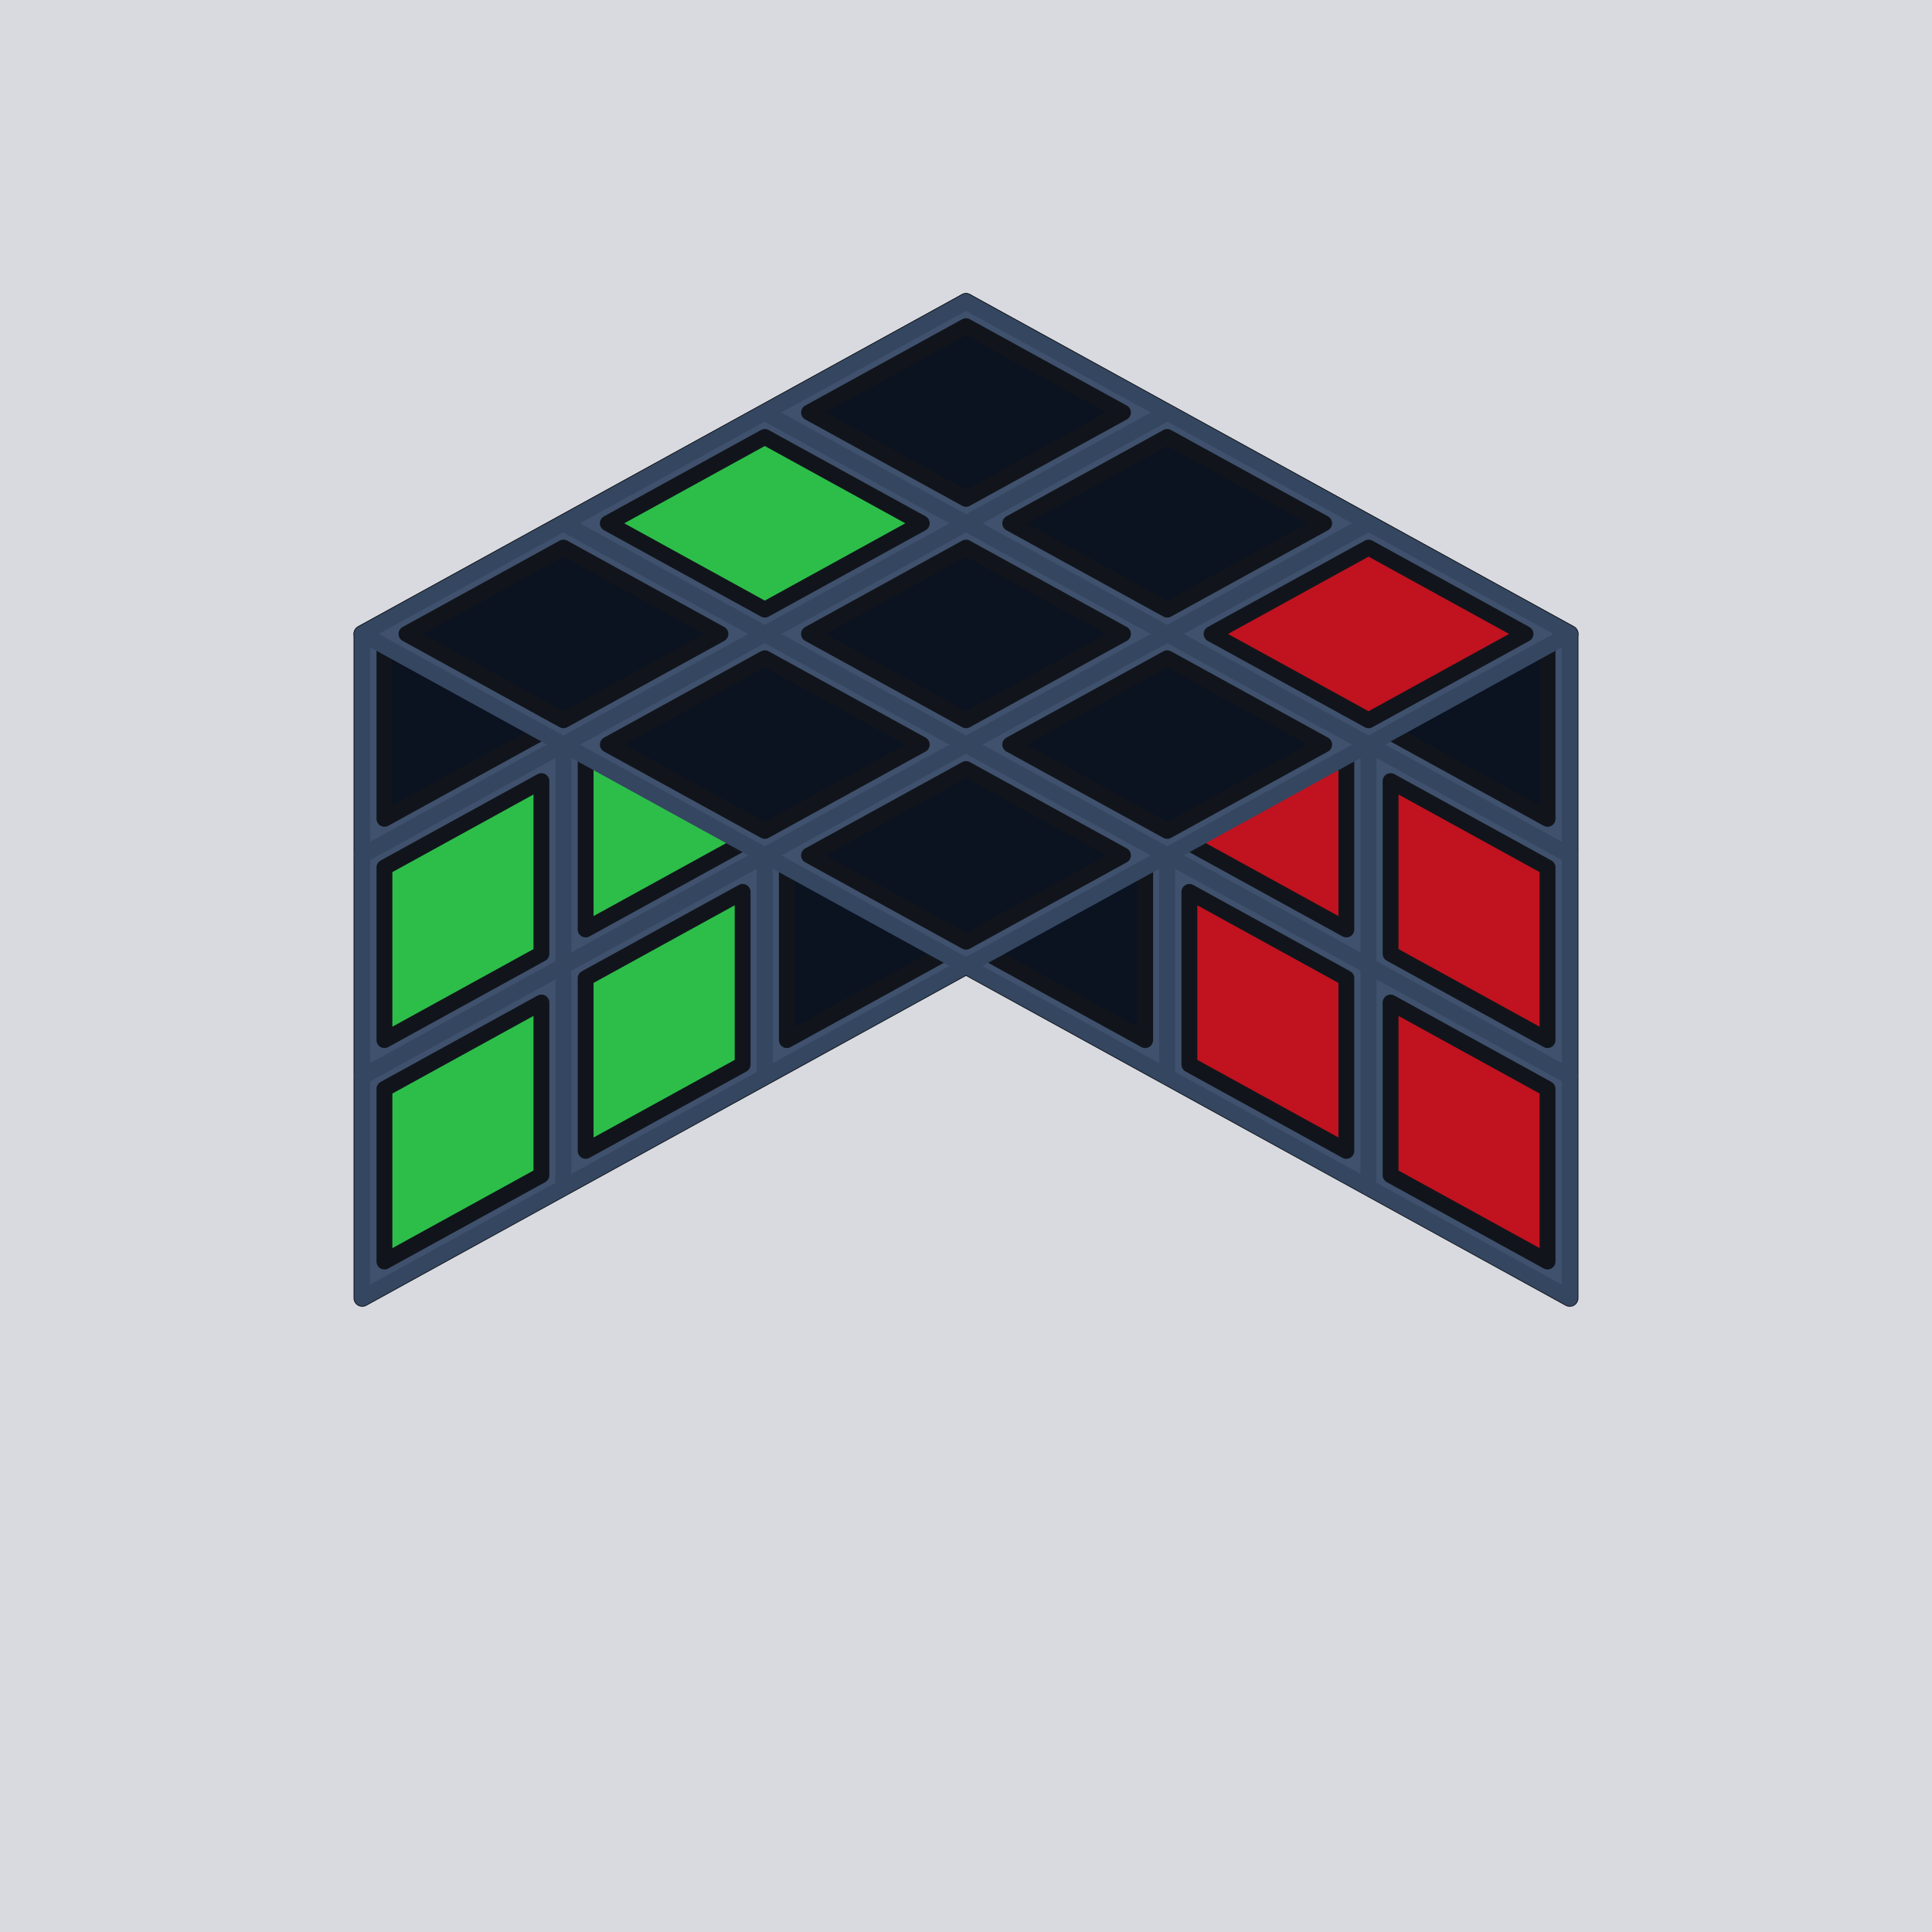
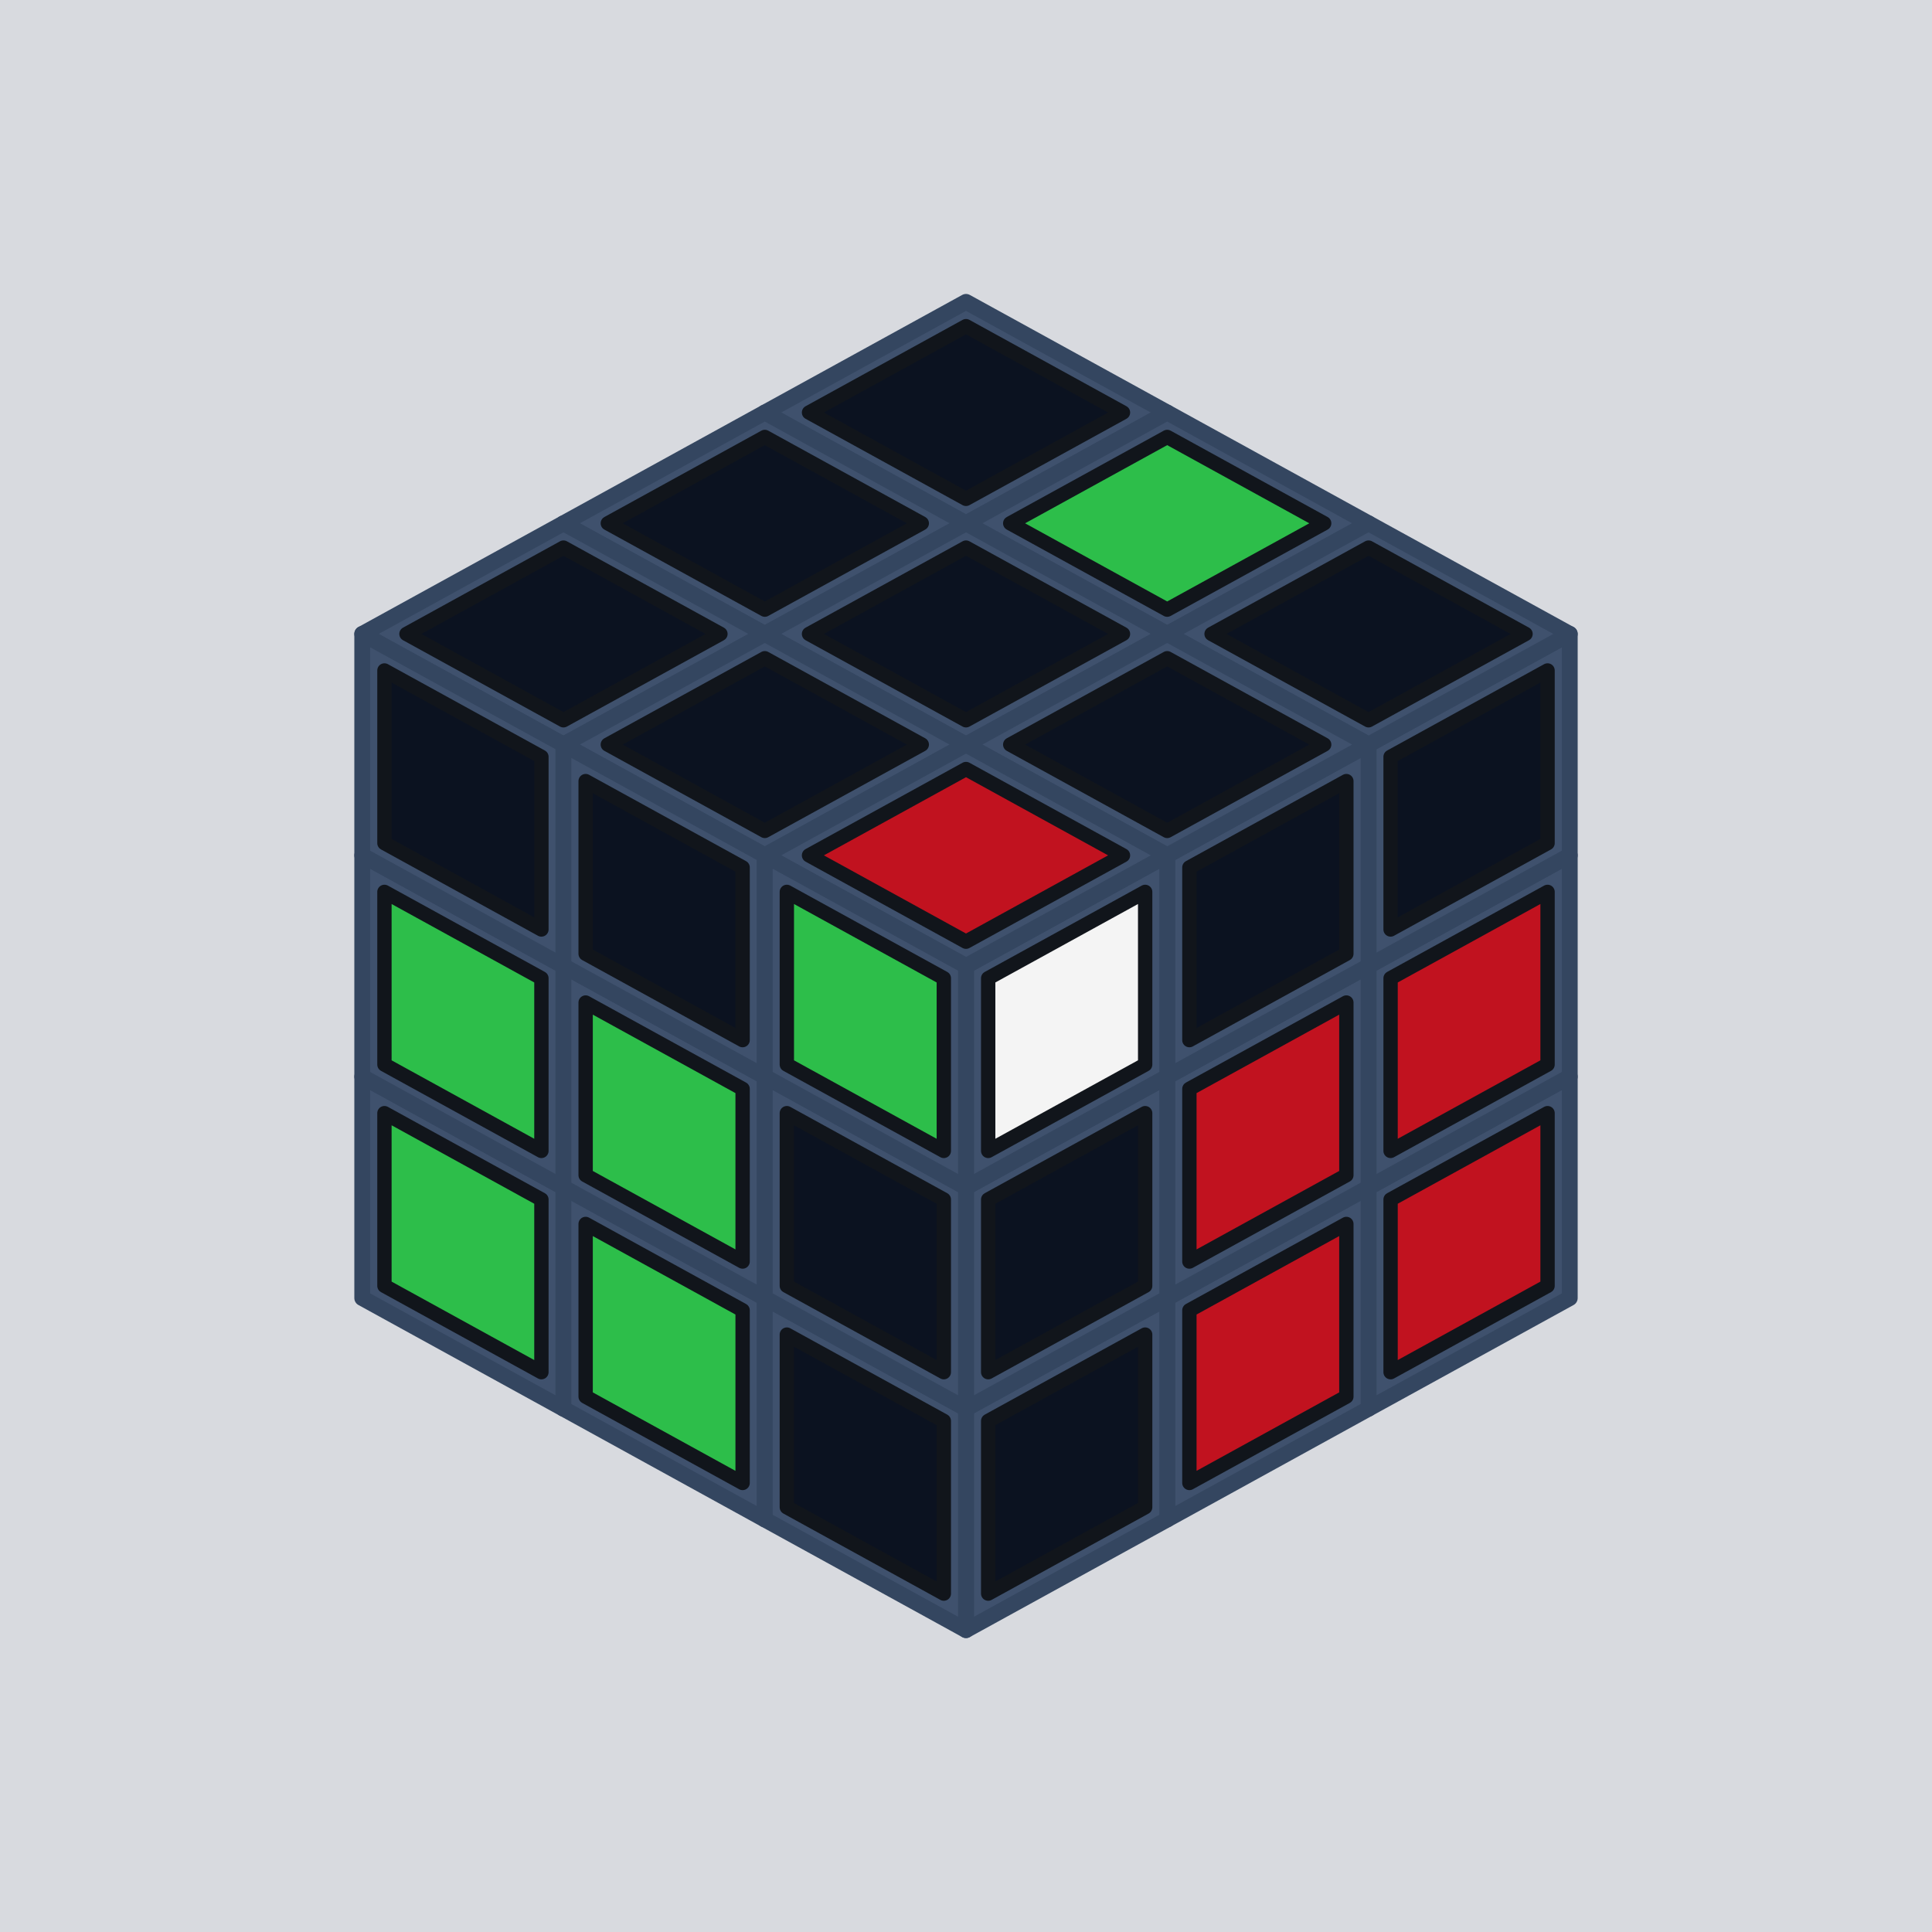
<svg xmlns="http://www.w3.org/2000/svg" viewBox="0 0 128 128">
  <rect x="0" y="0" width="128" height="128" fill="#D8DADF" />
-   <polygon points="64.00,64.00 104.00,42.00 64.00,20.00 24.00,42.00" fill="#0B1220" stroke="#11151B" stroke-width="1.15" stroke-linejoin="round" />
-   <polygon points="24.00,42.00 64.00,20.00 64.00,64.00 24.00,86.00" fill="#0B1220" stroke="#11151B" stroke-width="1.15" stroke-linejoin="round" />
-   <polygon points="64.00,20.00 104.00,42.00 104.00,86.00 64.00,64.00" fill="#0B1220" stroke="#11151B" stroke-width="1.15" stroke-linejoin="round" />
-   <polygon points="24.00,42.00 37.33,34.67 37.33,49.33 24.00,56.67" fill="#3F516D" stroke="#344660" stroke-width="1.05" stroke-linejoin="round" />
-   <polygon points="25.47,42.81 35.87,37.09 35.87,48.53 25.47,54.25" fill="#0B1220" stroke="#11151B" stroke-width="1.05" stroke-linejoin="round" />
-   <polygon points="37.33,34.67 50.67,27.33 50.67,42.00 37.33,49.33" fill="#3F516D" stroke="#344660" stroke-width="1.05" stroke-linejoin="round" />
-   <polygon points="38.80,35.47 49.20,29.75 49.20,41.19 38.80,46.91" fill="#0B1220" stroke="#11151B" stroke-width="1.05" stroke-linejoin="round" />
-   <polygon points="50.67,27.33 64.00,20.00 64.00,34.67 50.67,42.00" fill="#3F516D" stroke="#344660" stroke-width="1.05" stroke-linejoin="round" />
-   <polygon points="52.13,28.14 62.53,22.42 62.53,33.86 52.13,39.58" fill="#2DBE4A" stroke="#11151B" stroke-width="1.05" stroke-linejoin="round" />
-   <polygon points="24.00,56.67 37.33,49.33 37.33,64.00 24.00,71.33" fill="#3F516D" stroke="#344660" stroke-width="1.05" stroke-linejoin="round" />
-   <polygon points="25.47,57.47 35.87,51.75 35.87,63.19 25.47,68.91" fill="#2DBE4A" stroke="#11151B" stroke-width="1.05" stroke-linejoin="round" />
-   <polygon points="37.33,49.33 50.67,42.00 50.67,56.67 37.33,64.00" fill="#3F516D" stroke="#344660" stroke-width="1.05" stroke-linejoin="round" />
-   <polygon points="38.80,50.14 49.20,44.42 49.20,55.86 38.80,61.58" fill="#2DBE4A" stroke="#11151B" stroke-width="1.05" stroke-linejoin="round" />
-   <polygon points="50.67,42.00 64.00,34.67 64.00,49.33 50.67,56.67" fill="#3F516D" stroke="#344660" stroke-width="1.05" stroke-linejoin="round" />
-   <polygon points="52.13,42.81 62.53,37.09 62.53,48.53 52.13,54.25" fill="#0B1220" stroke="#11151B" stroke-width="1.05" stroke-linejoin="round" />
-   <polygon points="24.00,71.33 37.33,64.00 37.33,78.67 24.00,86.00" fill="#3F516D" stroke="#344660" stroke-width="1.05" stroke-linejoin="round" />
-   <polygon points="25.47,72.14 35.87,66.42 35.87,77.86 25.47,83.58" fill="#2DBE4A" stroke="#11151B" stroke-width="1.05" stroke-linejoin="round" />
-   <polygon points="37.33,64.00 50.67,56.67 50.67,71.33 37.33,78.67" fill="#3F516D" stroke="#344660" stroke-width="1.05" stroke-linejoin="round" />
-   <polygon points="38.80,64.81 49.20,59.09 49.20,70.53 38.80,76.25" fill="#2DBE4A" stroke="#11151B" stroke-width="1.05" stroke-linejoin="round" />
-   <polygon points="50.67,56.67 64.00,49.33 64.00,64.00 50.67,71.33" fill="#3F516D" stroke="#344660" stroke-width="1.05" stroke-linejoin="round" />
-   <polygon points="52.13,57.47 62.53,51.75 62.53,63.19 52.13,68.91" fill="#0B1220" stroke="#11151B" stroke-width="1.05" stroke-linejoin="round" />
-   <polygon points="64.00,20.00 77.33,27.33 77.33,42.00 64.00,34.67" fill="#3F516D" stroke="#344660" stroke-width="1.05" stroke-linejoin="round" />
-   <polygon points="65.47,22.42 75.87,28.14 75.87,39.58 65.47,33.86" fill="#F4F4F4" stroke="#11151B" stroke-width="1.05" stroke-linejoin="round" />
-   <polygon points="77.33,27.33 90.67,34.67 90.67,49.33 77.33,42.00" fill="#3F516D" stroke="#344660" stroke-width="1.05" stroke-linejoin="round" />
-   <polygon points="78.80,29.75 89.20,35.47 89.20,46.91 78.80,41.19" fill="#0B1220" stroke="#11151B" stroke-width="1.05" stroke-linejoin="round" />
-   <polygon points="90.67,34.67 104.00,42.00 104.00,56.67 90.67,49.33" fill="#3F516D" stroke="#344660" stroke-width="1.05" stroke-linejoin="round" />
-   <polygon points="92.13,37.09 102.53,42.81 102.53,54.25 92.13,48.53" fill="#0B1220" stroke="#11151B" stroke-width="1.05" stroke-linejoin="round" />
-   <polygon points="64.00,34.67 77.33,42.00 77.33,56.67 64.00,49.33" fill="#3F516D" stroke="#344660" stroke-width="1.05" stroke-linejoin="round" />
-   <polygon points="65.47,37.09 75.87,42.81 75.87,54.25 65.47,48.53" fill="#0B1220" stroke="#11151B" stroke-width="1.05" stroke-linejoin="round" />
-   <polygon points="77.33,42.00 90.67,49.33 90.67,64.00 77.33,56.67" fill="#3F516D" stroke="#344660" stroke-width="1.05" stroke-linejoin="round" />
-   <polygon points="78.80,44.42 89.20,50.14 89.20,61.58 78.80,55.86" fill="#C1121F" stroke="#11151B" stroke-width="1.05" stroke-linejoin="round" />
-   <polygon points="90.67,49.33 104.00,56.67 104.00,71.33 90.67,64.00" fill="#3F516D" stroke="#344660" stroke-width="1.05" stroke-linejoin="round" />
-   <polygon points="92.13,51.75 102.53,57.47 102.53,68.91 92.13,63.19" fill="#C1121F" stroke="#11151B" stroke-width="1.05" stroke-linejoin="round" />
-   <polygon points="64.00,49.33 77.33,56.67 77.33,71.33 64.00,64.00" fill="#3F516D" stroke="#344660" stroke-width="1.05" stroke-linejoin="round" />
-   <polygon points="65.47,51.75 75.87,57.47 75.87,68.91 65.47,63.19" fill="#0B1220" stroke="#11151B" stroke-width="1.05" stroke-linejoin="round" />
-   <polygon points="77.33,56.67 90.67,64.00 90.67,78.67 77.33,71.33" fill="#3F516D" stroke="#344660" stroke-width="1.05" stroke-linejoin="round" />
-   <polygon points="78.80,59.09 89.20,64.81 89.20,76.25 78.80,70.53" fill="#C1121F" stroke="#11151B" stroke-width="1.05" stroke-linejoin="round" />
-   <polygon points="90.67,64.00 104.00,71.33 104.00,86.00 90.67,78.67" fill="#3F516D" stroke="#344660" stroke-width="1.05" stroke-linejoin="round" />
-   <polygon points="92.13,66.42 102.53,72.14 102.53,83.58 92.13,77.86" fill="#C1121F" stroke="#11151B" stroke-width="1.05" stroke-linejoin="round" />
-   <polygon points="64.00,64.00 77.33,56.67 64.00,49.33 50.67,56.67" fill="#3F516D" stroke="#344660" stroke-width="1.05" stroke-linejoin="round" />
-   <polygon points="64.00,62.39 74.40,56.67 64.00,50.95 53.60,56.67" fill="#0B1220" stroke="#11151B" stroke-width="1.05" stroke-linejoin="round" />
-   <polygon points="77.33,56.67 90.67,49.33 77.33,42.00 64.00,49.33" fill="#3F516D" stroke="#344660" stroke-width="1.05" stroke-linejoin="round" />
-   <polygon points="77.33,55.05 87.73,49.33 77.33,43.61 66.93,49.33" fill="#0B1220" stroke="#11151B" stroke-width="1.05" stroke-linejoin="round" />
-   <polygon points="90.67,49.33 104.00,42.00 90.67,34.67 77.33,42.00" fill="#3F516D" stroke="#344660" stroke-width="1.05" stroke-linejoin="round" />
-   <polygon points="90.67,47.72 101.07,42.00 90.67,36.28 80.27,42.00" fill="#C1121F" stroke="#11151B" stroke-width="1.05" stroke-linejoin="round" />
-   <polygon points="50.67,56.67 64.00,49.33 50.67,42.00 37.33,49.33" fill="#3F516D" stroke="#344660" stroke-width="1.05" stroke-linejoin="round" />
-   <polygon points="50.67,55.05 61.07,49.33 50.67,43.61 40.27,49.33" fill="#0B1220" stroke="#11151B" stroke-width="1.05" stroke-linejoin="round" />
-   <polygon points="64.00,49.33 77.33,42.00 64.00,34.67 50.67,42.00" fill="#3F516D" stroke="#344660" stroke-width="1.05" stroke-linejoin="round" />
-   <polygon points="64.00,47.72 74.40,42.00 64.00,36.28 53.60,42.00" fill="#0B1220" stroke="#11151B" stroke-width="1.05" stroke-linejoin="round" />
-   <polygon points="77.33,42.00 90.67,34.67 77.33,27.33 64.00,34.67" fill="#3F516D" stroke="#344660" stroke-width="1.05" stroke-linejoin="round" />
-   <polygon points="77.33,40.39 87.73,34.67 77.33,28.95 66.93,34.67" fill="#0B1220" stroke="#11151B" stroke-width="1.05" stroke-linejoin="round" />
-   <polygon points="37.33,49.33 50.67,42.00 37.33,34.67 24.00,42.00" fill="#3F516D" stroke="#344660" stroke-width="1.05" stroke-linejoin="round" />
-   <polygon points="37.33,47.72 47.73,42.00 37.33,36.28 26.93,42.00" fill="#0B1220" stroke="#11151B" stroke-width="1.05" stroke-linejoin="round" />
-   <polygon points="50.67,42.00 64.00,34.67 50.67,27.33 37.33,34.67" fill="#3F516D" stroke="#344660" stroke-width="1.05" stroke-linejoin="round" />
-   <polygon points="50.67,40.39 61.07,34.67 50.67,28.95 40.27,34.67" fill="#2DBE4A" stroke="#11151B" stroke-width="1.05" stroke-linejoin="round" />
-   <polygon points="64.00,34.67 77.33,27.33 64.00,20.00 50.67,27.33" fill="#3F516D" stroke="#344660" stroke-width="1.05" stroke-linejoin="round" />
-   <polygon points="64.00,33.05 74.40,27.33 64.00,21.61 53.60,27.33" fill="#0B1220" stroke="#11151B" stroke-width="1.05" stroke-linejoin="round" />
+   <polygon points="90.67,78.67 104.00,71.33 104.00,86.00 90.67,93.33" fill="#3F516D" stroke="#344660" stroke-width="1.05" stroke-linejoin="round" data-layer="cubie" data-face="R" data-pos="1,-1,-1" />
+   <polygon points="92.13,79.47 102.53,73.75 102.53,85.19 92.13,90.91" fill="#C1121F" stroke="#11151B" stroke-width="0.95" stroke-linejoin="round" data-layer="sticker" data-face="R" data-pos="1,-1,-1" />
+   <polygon points="64.00,20.00 77.33,27.33 64.00,34.67 50.67,27.33" fill="#3F516D" stroke="#344660" stroke-width="1.05" stroke-linejoin="round" data-layer="cubie" data-face="U" data-pos="1,1,1" />
+   <polygon points="64.00,21.61 74.40,27.33 64.00,33.05 53.60,27.33" fill="#0B1220" stroke="#11151B" stroke-width="0.95" stroke-linejoin="round" data-layer="sticker" data-face="U" data-pos="1,1,1" />
+   <polygon points="24.00,71.33 37.33,78.67 37.33,93.33 24.00,86.00" fill="#3F516D" stroke="#344660" stroke-width="1.05" stroke-linejoin="round" data-layer="cubie" data-face="F" data-pos="-1,1,-1" />
+   <polygon points="25.47,73.75 35.87,79.47 35.87,90.91 25.47,85.19" fill="#2DBE4A" stroke="#11151B" stroke-width="0.95" stroke-linejoin="round" data-layer="sticker" data-face="F" data-pos="-1,1,-1" />
+   <polygon points="90.67,64.00 104.00,56.67 104.00,71.33 90.67,78.67" fill="#3F516D" stroke="#344660" stroke-width="1.05" stroke-linejoin="round" data-layer="cubie" data-face="R" data-pos="1,-1,0" />
+   <polygon points="92.13,64.81 102.53,59.09 102.53,70.53 92.13,76.25" fill="#C1121F" stroke="#11151B" stroke-width="0.95" stroke-linejoin="round" data-layer="sticker" data-face="R" data-pos="1,-1,0" />
+   <polygon points="77.33,86.00 90.67,78.67 90.67,93.33 77.33,100.67" fill="#3F516D" stroke="#344660" stroke-width="1.05" stroke-linejoin="round" data-layer="cubie" data-face="R" data-pos="0,-1,-1" />
+   <polygon points="78.80,86.81 89.20,81.09 89.20,92.53 78.80,98.25" fill="#C1121F" stroke="#11151B" stroke-width="0.95" stroke-linejoin="round" data-layer="sticker" data-face="R" data-pos="0,-1,-1" />
+   <polygon points="77.33,27.33 90.67,34.67 77.33,42.00 64.00,34.67" fill="#3F516D" stroke="#344660" stroke-width="1.05" stroke-linejoin="round" data-layer="cubie" data-face="U" data-pos="1,0,1" />
+   <polygon points="77.33,28.95 87.73,34.67 77.33,40.39 66.93,34.67" fill="#2DBE4A" stroke="#11151B" stroke-width="0.95" stroke-linejoin="round" data-layer="sticker" data-face="U" data-pos="1,0,1" />
+   <polygon points="50.67,27.33 64.00,34.67 50.67,42.00 37.33,34.67" fill="#3F516D" stroke="#344660" stroke-width="1.05" stroke-linejoin="round" data-layer="cubie" data-face="U" data-pos="0,1,1" />
+   <polygon points="50.67,28.95 61.07,34.67 50.67,40.39 40.27,34.67" fill="#0B1220" stroke="#11151B" stroke-width="0.95" stroke-linejoin="round" data-layer="sticker" data-face="U" data-pos="0,1,1" />
+   <polygon points="37.33,78.67 50.67,86.00 50.67,100.67 37.33,93.33" fill="#3F516D" stroke="#344660" stroke-width="1.05" stroke-linejoin="round" data-layer="cubie" data-face="F" data-pos="-1,0,-1" />
+   <polygon points="38.80,81.09 49.20,86.81 49.20,98.25 38.80,92.53" fill="#2DBE4A" stroke="#11151B" stroke-width="0.95" stroke-linejoin="round" data-layer="sticker" data-face="F" data-pos="-1,0,-1" />
+   <polygon points="24.00,56.67 37.33,64.00 37.33,78.67 24.00,71.33" fill="#3F516D" stroke="#344660" stroke-width="1.05" stroke-linejoin="round" data-layer="cubie" data-face="F" data-pos="-1,1,0" />
+   <polygon points="25.47,59.09 35.87,64.81 35.87,76.25 25.47,70.53" fill="#2DBE4A" stroke="#11151B" stroke-width="0.95" stroke-linejoin="round" data-layer="sticker" data-face="F" data-pos="-1,1,0" />
+   <polygon points="90.67,49.33 104.00,42.00 104.00,56.67 90.67,64.00" fill="#3F516D" stroke="#344660" stroke-width="1.05" stroke-linejoin="round" data-layer="cubie" data-face="R" data-pos="1,-1,1" />
+   <polygon points="92.13,50.14 102.53,44.42 102.53,55.86 92.13,61.58" fill="#0B1220" stroke="#11151B" stroke-width="0.95" stroke-linejoin="round" data-layer="sticker" data-face="R" data-pos="1,-1,1" />
+   <polygon points="90.67,34.67 104.00,42.00 90.67,49.33 77.33,42.00" fill="#3F516D" stroke="#344660" stroke-width="1.05" stroke-linejoin="round" data-layer="cubie" data-face="U" data-pos="1,-1,1" />
+   <polygon points="90.67,36.28 101.07,42.00 90.67,47.72 80.27,42.00" fill="#0B1220" stroke="#11151B" stroke-width="0.95" stroke-linejoin="round" data-layer="sticker" data-face="U" data-pos="1,-1,1" />
+   <polygon points="77.33,71.33 90.67,64.00 90.67,78.67 77.33,86.00" fill="#3F516D" stroke="#344660" stroke-width="1.05" stroke-linejoin="round" data-layer="cubie" data-face="R" data-pos="0,-1,0" />
+   <polygon points="78.80,72.14 89.20,66.42 89.20,77.86 78.80,83.58" fill="#C1121F" stroke="#11151B" stroke-width="0.95" stroke-linejoin="round" data-layer="sticker" data-face="R" data-pos="0,-1,0" />
+   <polygon points="64.00,93.33 77.33,86.00 77.33,100.67 64.00,108.00" fill="#3F516D" stroke="#344660" stroke-width="1.05" stroke-linejoin="round" data-layer="cubie" data-face="R" data-pos="-1,-1,-1" />
+   <polygon points="65.47,94.14 75.87,88.42 75.87,99.86 65.47,105.58" fill="#0B1220" stroke="#11151B" stroke-width="0.95" stroke-linejoin="round" data-layer="sticker" data-face="R" data-pos="-1,-1,-1" />
+   <polygon points="64.00,34.67 77.33,42.00 64.00,49.33 50.67,42.00" fill="#3F516D" stroke="#344660" stroke-width="1.05" stroke-linejoin="round" data-layer="cubie" data-face="U" data-pos="0,0,1" />
+   <polygon points="64.00,36.28 74.40,42.00 64.00,47.72 53.60,42.00" fill="#0B1220" stroke="#11151B" stroke-width="0.95" stroke-linejoin="round" data-layer="sticker" data-face="U" data-pos="0,0,1" />
+   <polygon points="50.67,86.00 64.00,93.33 64.00,108.00 50.67,100.67" fill="#3F516D" stroke="#344660" stroke-width="1.05" stroke-linejoin="round" data-layer="cubie" data-face="F" data-pos="-1,-1,-1" />
+   <polygon points="52.13,88.42 62.53,94.14 62.53,105.58 52.13,99.86" fill="#0B1220" stroke="#11151B" stroke-width="0.95" stroke-linejoin="round" data-layer="sticker" data-face="F" data-pos="-1,-1,-1" />
+   <polygon points="37.33,64.00 50.67,71.33 50.67,86.00 37.33,78.67" fill="#3F516D" stroke="#344660" stroke-width="1.05" stroke-linejoin="round" data-layer="cubie" data-face="F" data-pos="-1,0,0" />
+   <polygon points="38.80,66.42 49.20,72.14 49.20,83.58 38.80,77.86" fill="#2DBE4A" stroke="#11151B" stroke-width="0.95" stroke-linejoin="round" data-layer="sticker" data-face="F" data-pos="-1,0,0" />
+   <polygon points="37.33,34.67 50.67,42.00 37.33,49.33 24.00,42.00" fill="#3F516D" stroke="#344660" stroke-width="1.05" stroke-linejoin="round" data-layer="cubie" data-face="U" data-pos="-1,1,1" />
+   <polygon points="37.33,36.28 47.73,42.00 37.33,47.72 26.93,42.00" fill="#0B1220" stroke="#11151B" stroke-width="0.95" stroke-linejoin="round" data-layer="sticker" data-face="U" data-pos="-1,1,1" />
+   <polygon points="24.00,42.00 37.33,49.33 37.33,64.00 24.00,56.67" fill="#3F516D" stroke="#344660" stroke-width="1.05" stroke-linejoin="round" data-layer="cubie" data-face="F" data-pos="-1,1,1" />
+   <polygon points="25.47,44.42 35.87,50.14 35.87,61.58 25.47,55.86" fill="#0B1220" stroke="#11151B" stroke-width="0.95" stroke-linejoin="round" data-layer="sticker" data-face="F" data-pos="-1,1,1" />
+   <polygon points="77.33,56.67 90.67,49.33 90.67,64.00 77.33,71.33" fill="#3F516D" stroke="#344660" stroke-width="1.05" stroke-linejoin="round" data-layer="cubie" data-face="R" data-pos="0,-1,1" />
+   <polygon points="78.80,57.47 89.20,51.75 89.20,63.19 78.80,68.91" fill="#0B1220" stroke="#11151B" stroke-width="0.95" stroke-linejoin="round" data-layer="sticker" data-face="R" data-pos="0,-1,1" />
+   <polygon points="77.33,42.00 90.67,49.33 77.33,56.67 64.00,49.33" fill="#3F516D" stroke="#344660" stroke-width="1.05" stroke-linejoin="round" data-layer="cubie" data-face="U" data-pos="0,-1,1" />
+   <polygon points="77.33,43.61 87.73,49.33 77.33,55.05 66.93,49.33" fill="#0B1220" stroke="#11151B" stroke-width="0.95" stroke-linejoin="round" data-layer="sticker" data-face="U" data-pos="0,-1,1" />
+   <polygon points="64.00,78.67 77.33,71.33 77.33,86.00 64.00,93.33" fill="#3F516D" stroke="#344660" stroke-width="1.05" stroke-linejoin="round" data-layer="cubie" data-face="R" data-pos="-1,-1,0" />
+   <polygon points="65.47,79.47 75.87,73.75 75.87,85.19 65.47,90.91" fill="#0B1220" stroke="#11151B" stroke-width="0.95" stroke-linejoin="round" data-layer="sticker" data-face="R" data-pos="-1,-1,0" />
+   <polygon points="50.67,71.33 64.00,78.67 64.00,93.33 50.67,86.00" fill="#3F516D" stroke="#344660" stroke-width="1.05" stroke-linejoin="round" data-layer="cubie" data-face="F" data-pos="-1,-1,0" />
+   <polygon points="52.13,73.75 62.53,79.47 62.53,90.91 52.13,85.19" fill="#0B1220" stroke="#11151B" stroke-width="0.95" stroke-linejoin="round" data-layer="sticker" data-face="F" data-pos="-1,-1,0" />
+   <polygon points="50.67,42.00 64.00,49.33 50.67,56.67 37.33,49.33" fill="#3F516D" stroke="#344660" stroke-width="1.05" stroke-linejoin="round" data-layer="cubie" data-face="U" data-pos="-1,0,1" />
+   <polygon points="50.67,43.61 61.07,49.33 50.67,55.05 40.27,49.33" fill="#0B1220" stroke="#11151B" stroke-width="0.95" stroke-linejoin="round" data-layer="sticker" data-face="U" data-pos="-1,0,1" />
+   <polygon points="37.33,49.33 50.67,56.67 50.67,71.33 37.33,64.00" fill="#3F516D" stroke="#344660" stroke-width="1.05" stroke-linejoin="round" data-layer="cubie" data-face="F" data-pos="-1,0,1" />
+   <polygon points="38.80,51.75 49.20,57.47 49.20,68.91 38.80,63.19" fill="#0B1220" stroke="#11151B" stroke-width="0.95" stroke-linejoin="round" data-layer="sticker" data-face="F" data-pos="-1,0,1" />
+   <polygon points="64.00,64.00 77.33,56.67 77.33,71.33 64.00,78.67" fill="#3F516D" stroke="#344660" stroke-width="1.05" stroke-linejoin="round" data-layer="cubie" data-face="R" data-pos="-1,-1,1" />
+   <polygon points="65.47,64.81 75.87,59.09 75.87,70.53 65.47,76.25" fill="#F4F4F4" stroke="#11151B" stroke-width="0.95" stroke-linejoin="round" data-layer="sticker" data-face="R" data-pos="-1,-1,1" />
+   <polygon points="64.00,49.33 77.33,56.67 64.00,64.00 50.67,56.67" fill="#3F516D" stroke="#344660" stroke-width="1.05" stroke-linejoin="round" data-layer="cubie" data-face="U" data-pos="-1,-1,1" />
+   <polygon points="64.00,50.95 74.40,56.67 64.00,62.39 53.60,56.67" fill="#C1121F" stroke="#11151B" stroke-width="0.95" stroke-linejoin="round" data-layer="sticker" data-face="U" data-pos="-1,-1,1" />
+   <polygon points="50.67,56.67 64.00,64.00 64.00,78.67 50.67,71.33" fill="#3F516D" stroke="#344660" stroke-width="1.05" stroke-linejoin="round" data-layer="cubie" data-face="F" data-pos="-1,-1,1" />
+   <polygon points="52.13,59.09 62.53,64.81 62.53,76.25 52.13,70.53" fill="#2DBE4A" stroke="#11151B" stroke-width="0.95" stroke-linejoin="round" data-layer="sticker" data-face="F" data-pos="-1,-1,1" />
</svg>
